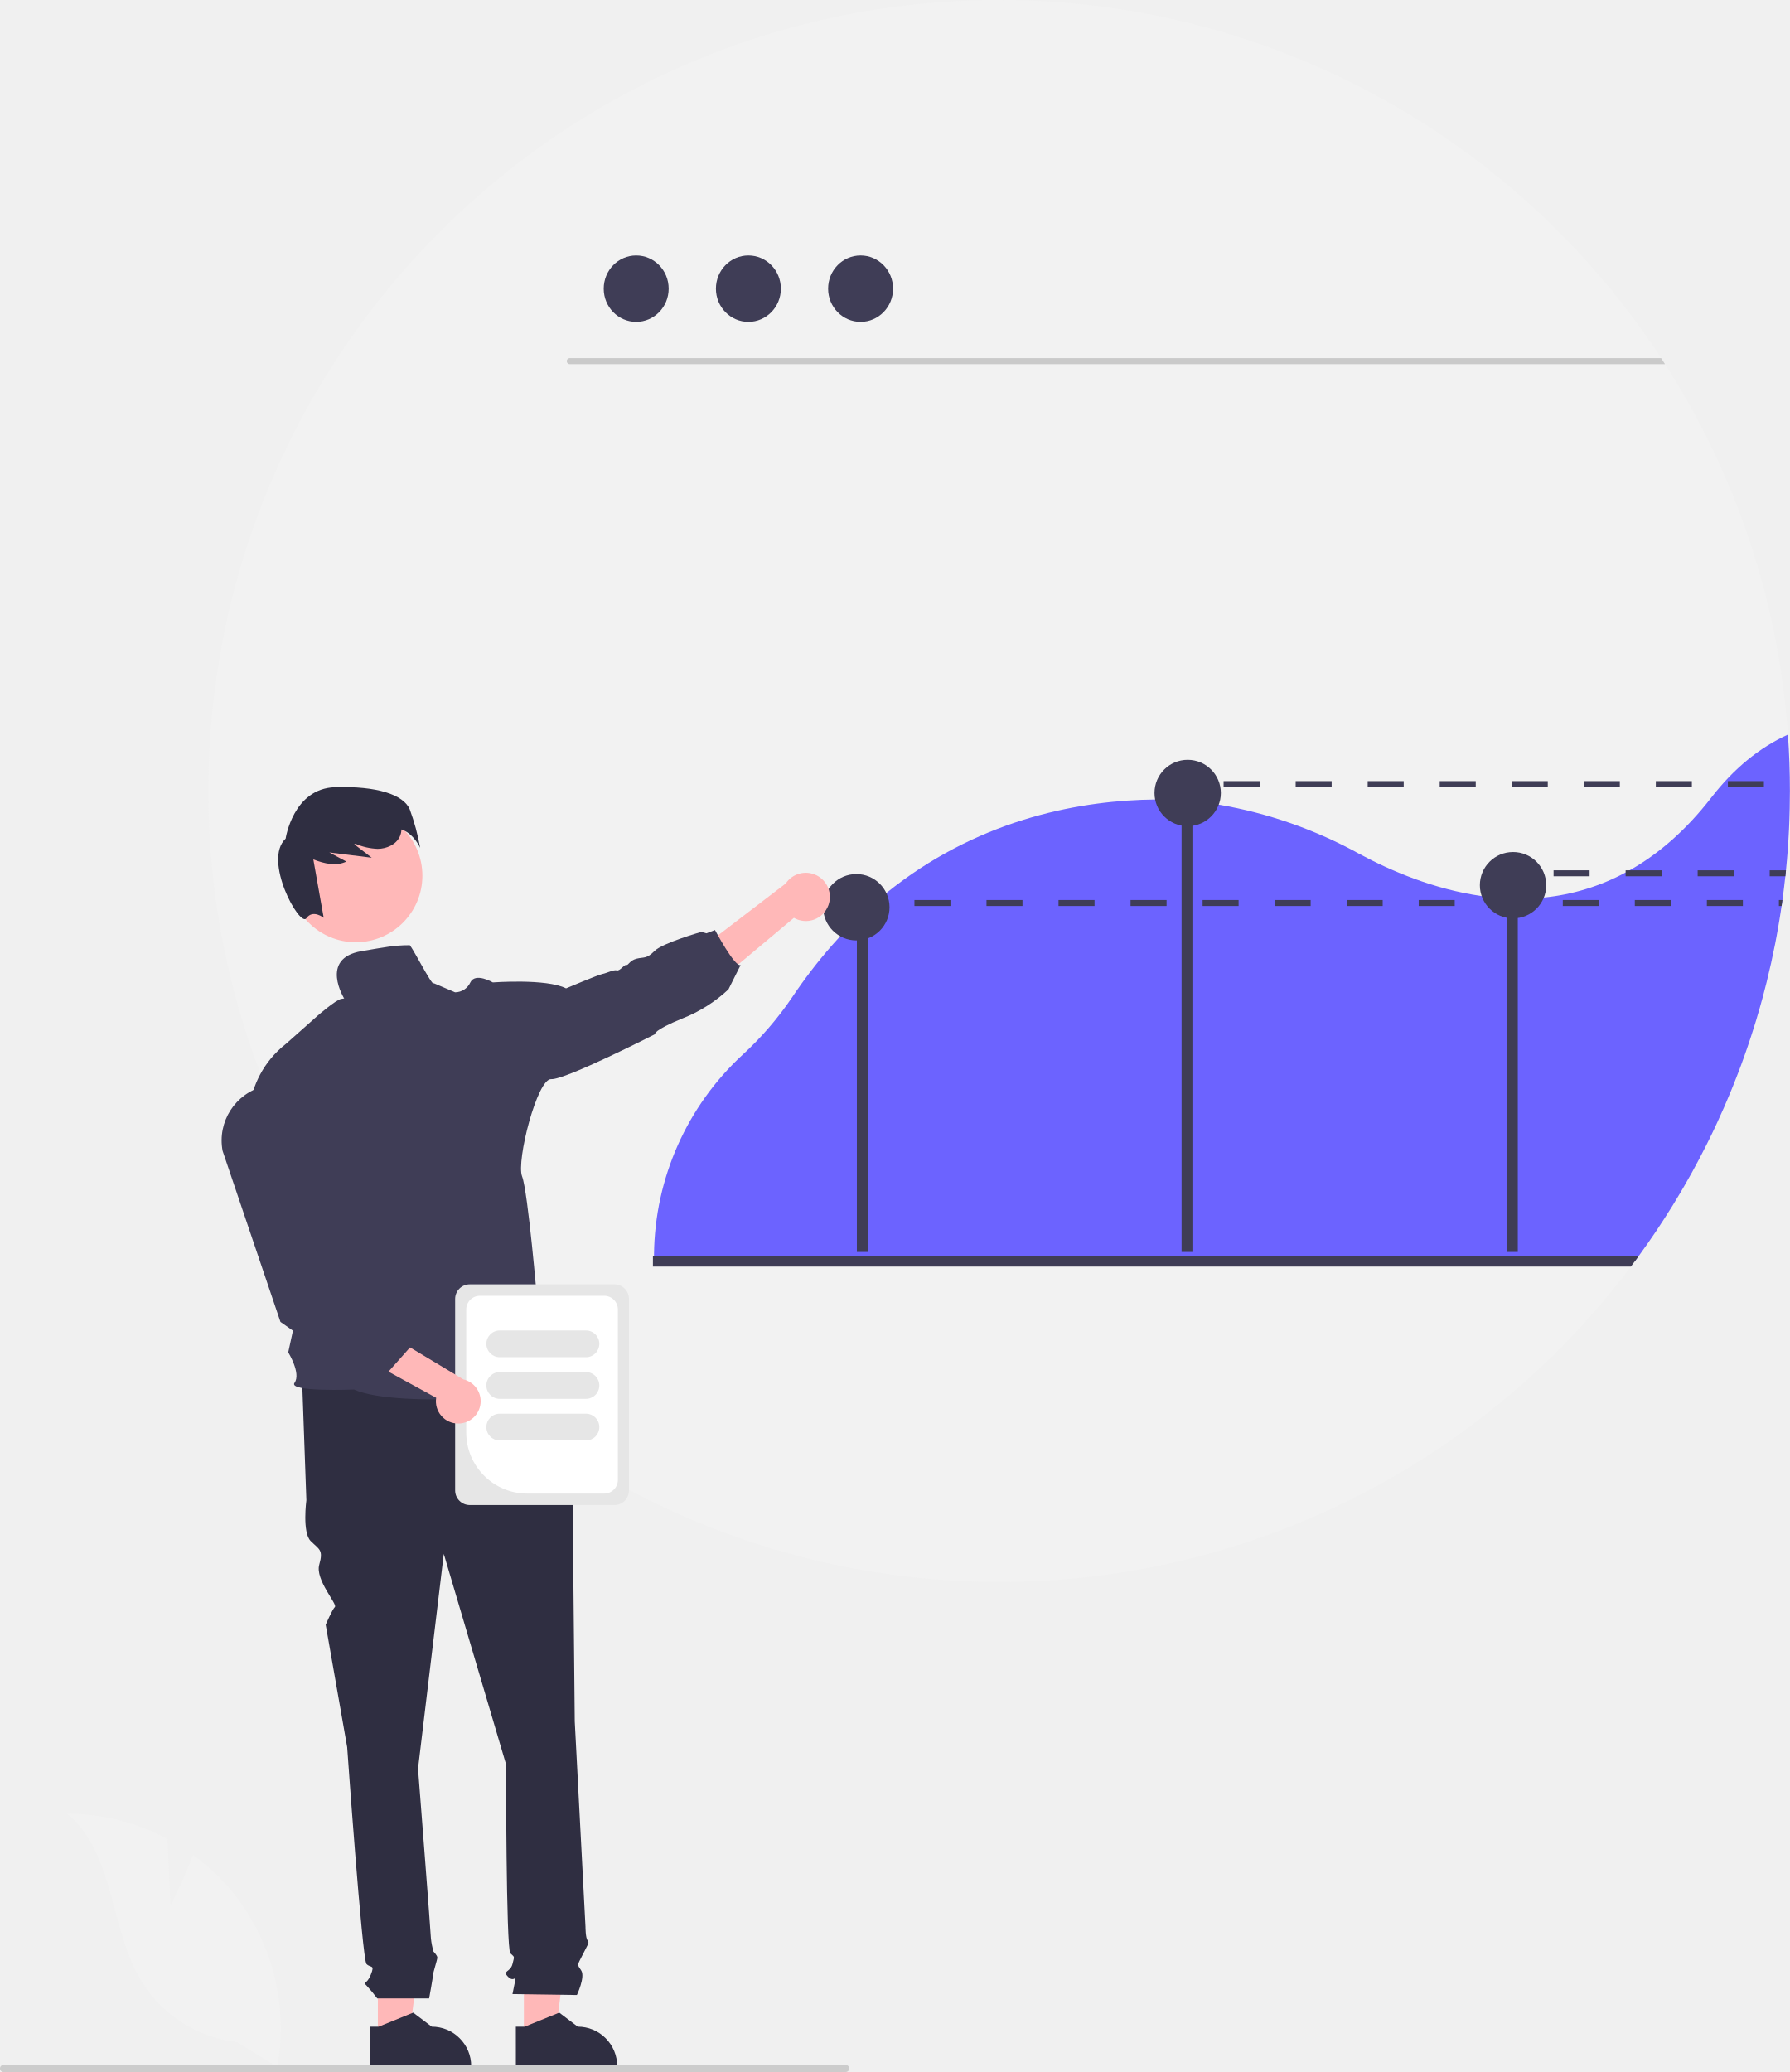
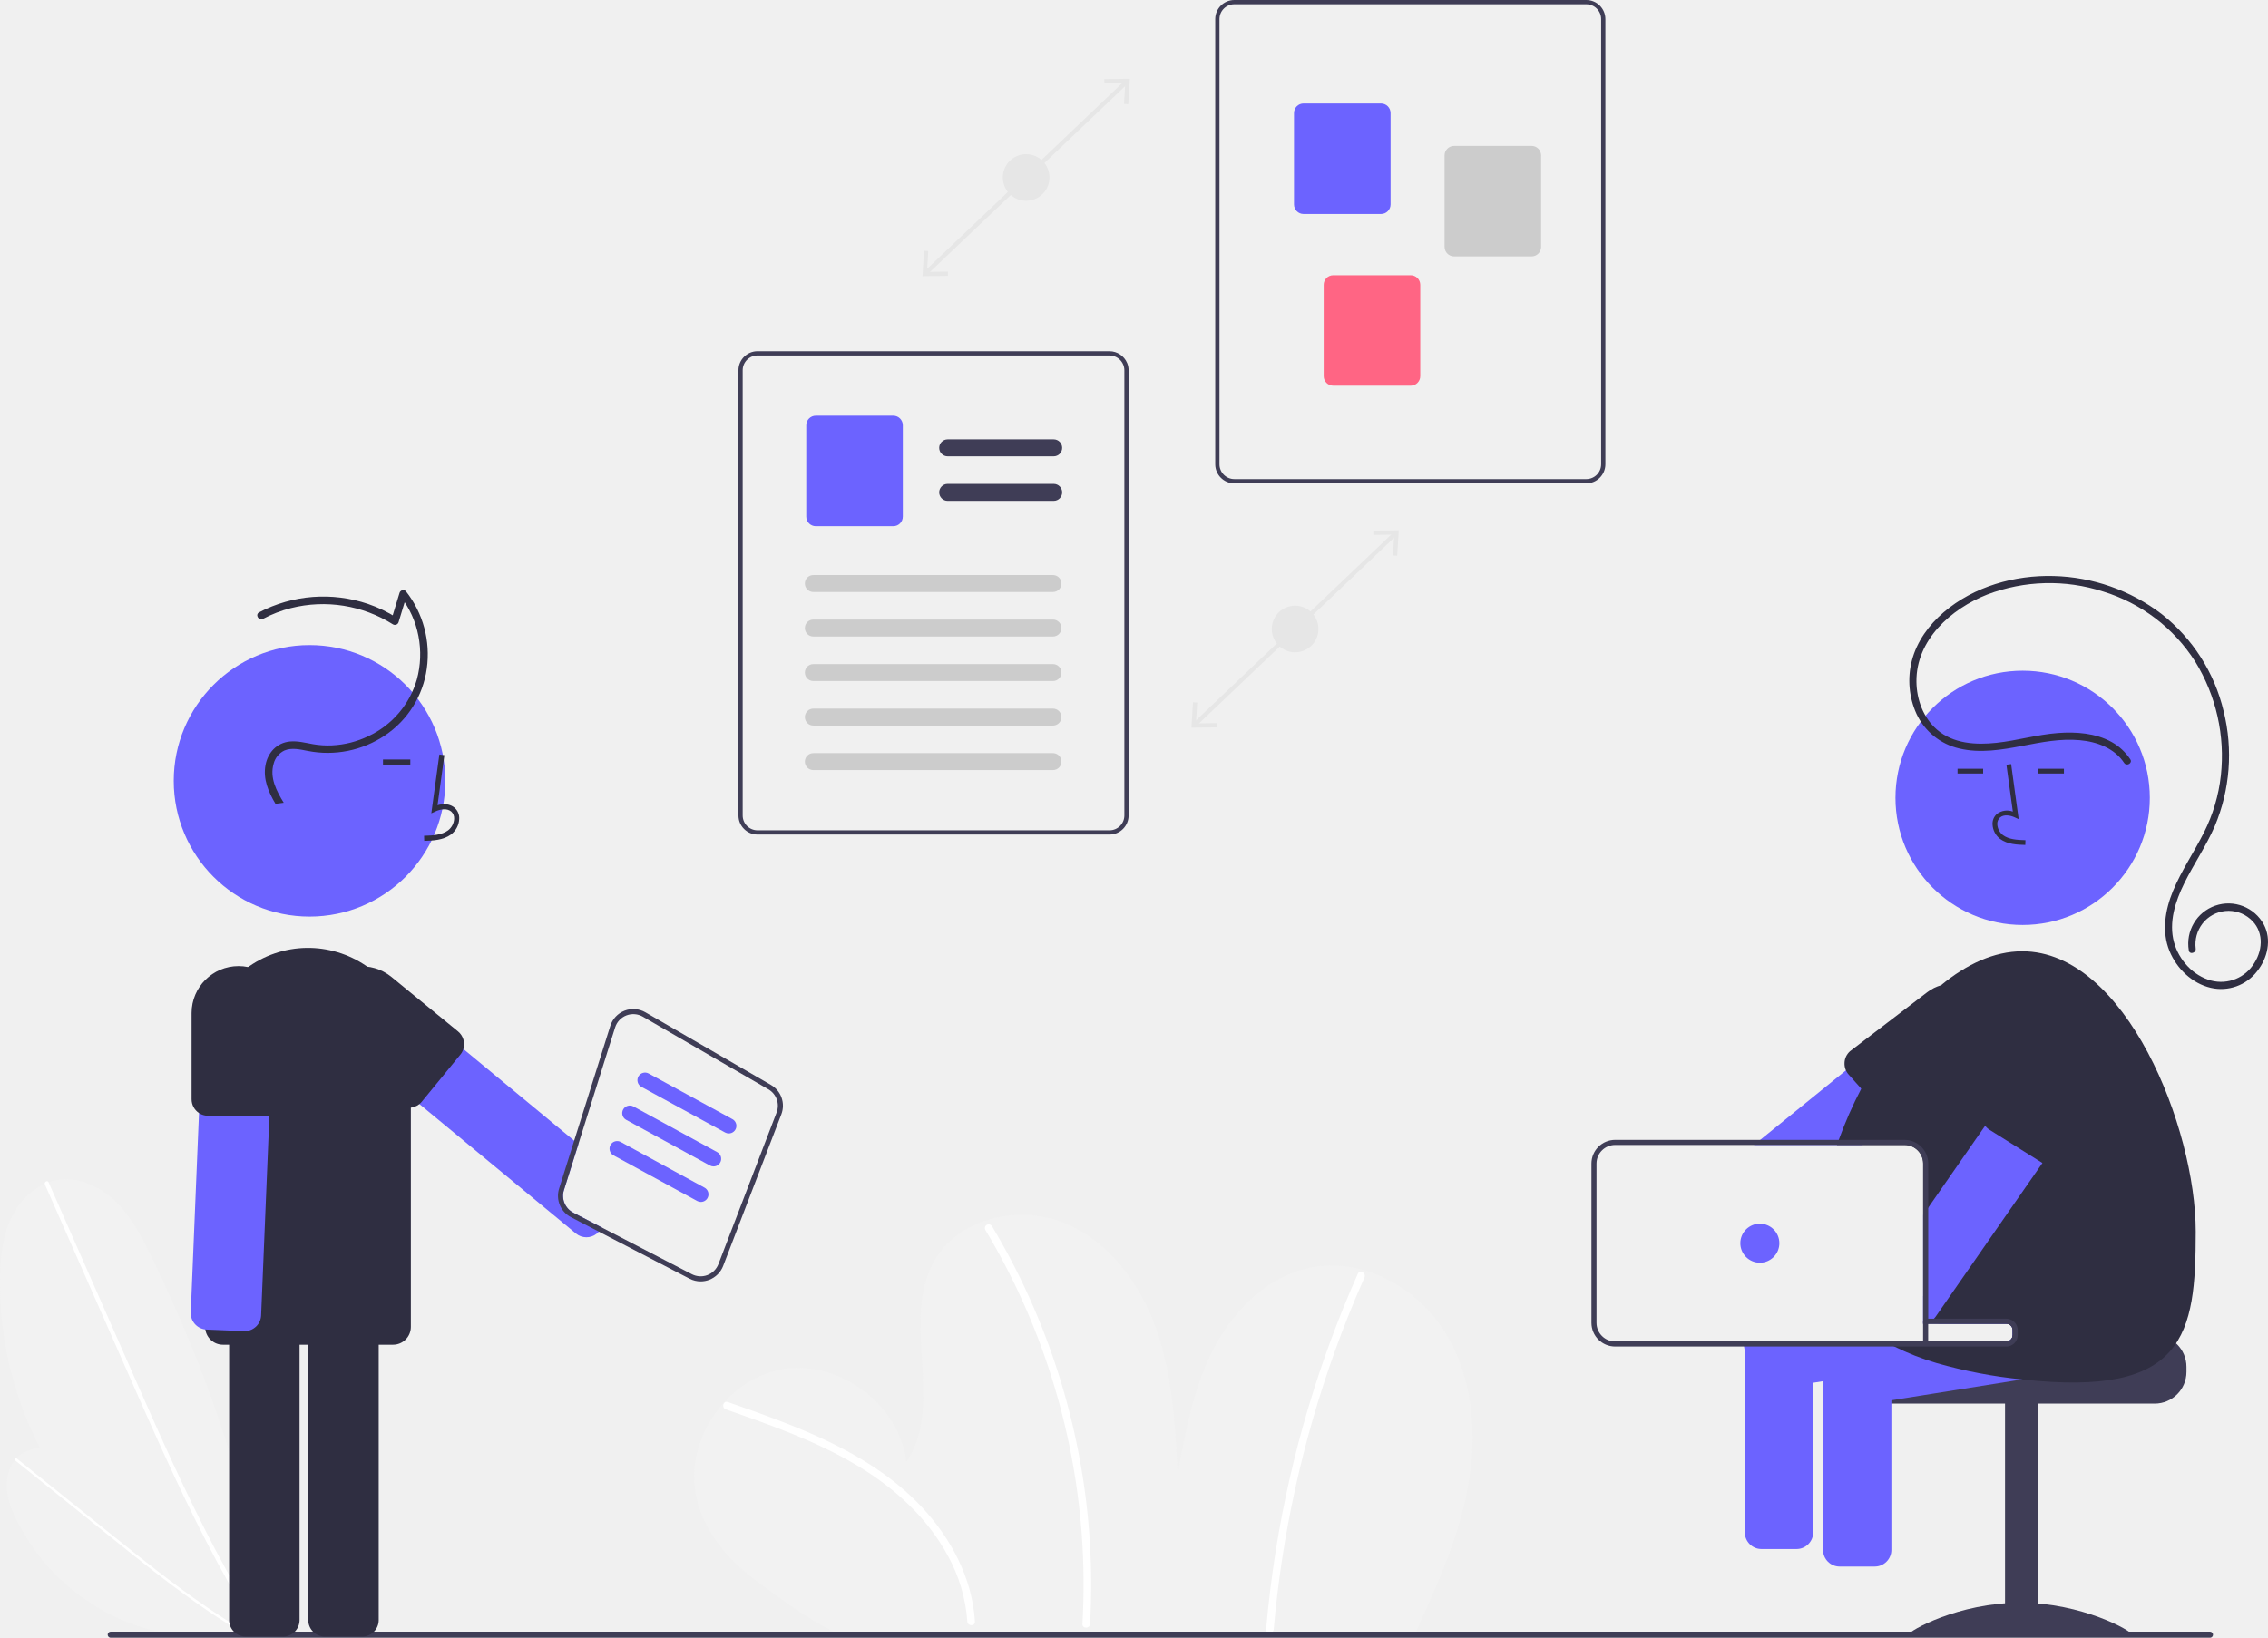
- <svg xmlns="http://www.w3.org/2000/svg" data-name="Layer 1" width="602.107" height="696.919" viewBox="0 0 602.107 696.919">
-   <path d="M901.053,367.541q0,2.97-.07,5.93c-.02,1.29-.06,2.58-.11,3.87-.01.37-.02.73-.04,1.1q-.045,1.065-.09,2.1-.33,6.915-1.02,13.73c-.02.22-.04.44-.06.65-.05.45-.09.9-.15,1.35-.14,1.35-.29,2.7-.46,4.03-.11.9-.22,1.79-.34,2.69-.06.43-.12.86-.17,1.28-.07.47-.13.93-.2,1.39-.03.2-.06.4-.09.61-.1.68-.2,1.37-.31,2.05-.13.89-.27,1.77-.42,2.66q-.21,1.32-.45,2.64c-.15.88-.31,1.76-.47,2.64-.16.89-.33,1.77-.5,2.65q-1.29,6.54-2.88,12.97-.63,2.505-1.29,5-1.095,4.05-2.31,8.06c-.23.74-.46,1.48-.69,2.21-.26.84-.53,1.68-.8,2.51-.27.84-.54,1.67-.82,2.5-.28.83-.56,1.66-.85,2.49-.28.82-.57,1.65-.87,2.47-.29.83-.59,1.65-.89,2.47-.31.82-.61,1.64-.92,2.45q-.93,2.46-1.91,4.87c-.32.81-.65,1.62-.99,2.42q-1.995,4.83-4.18,9.55c-.32.7-.64,1.4-.97,2.09-.22.46-.43.91-.65,1.37-.37.76-.73,1.51-1.1,2.26-.37.76-.75,1.53-1.14,2.3q-1.155,2.28-2.35,4.55c-.79,1.51-1.6,3.02-2.43,4.51s-1.67,2.98-2.52,4.45c-.43.74-.86,1.48-1.29,2.21q-2.595,4.395-5.36,8.69-2.745,4.275-5.67,8.45c-.97,1.39-1.96,2.78-2.96,4.15-.4.55-.8,1.09-1.2,1.63-.49.68-1,1.35-1.51,2.02a265.809,265.809,0,0,1-382.97,44.18q-4.38-3.66-8.6-7.5a267.376,267.376,0,0,1-46.71-55.98c-1.61-2.59-3.19-5.21-4.71-7.85a264.766,264.766,0,0,1-35.51-132.87c0-146.91,119.09-266,266-266a265.777,265.777,0,0,1,222.68,120.44c.44.67.88,1.35,1.32,2.03a264.422,264.422,0,0,1,41.33,124.62Q901.058,357.991,901.053,367.541Z" transform="translate(-298.9467 -101.5407)" fill="#f2f2f2" />
-   <path d="M859.053,224.011h-368.45a1.015,1.015,0,0,1,0-2.03h367.13C858.173,222.651,858.613,223.331,859.053,224.011Z" transform="translate(-298.9467 -101.5407)" fill="#cacaca" />
-   <ellipse cx="214.01" cy="97.09" rx="10.925" ry="11.169" fill="#3f3d56" />
-   <ellipse cx="251.753" cy="97.09" rx="10.925" ry="11.169" fill="#3f3d56" />
-   <ellipse cx="289.495" cy="97.09" rx="10.925" ry="11.169" fill="#3f3d56" />
-   <path d="M900.383,348.631c-9.61,4.37-18.22,11.43-25.74,21.14-8.69,11.23-18,19.14-27.51,24.5-.45.25-.89.49-1.34.73a73.528,73.528,0,0,1-27.51,8.43,83.499,83.499,0,0,1-8.76.42c-1.22-.01-2.44-.04-3.65-.1-2.87-.14-5.71-.42-8.5-.82-16.02-2.28-30.51-8.44-41.24-14.23a150.088,150.088,0,0,0-47.21-16.52q-4.44-.735-8.86-1.15c-1.22-.12-2.43-.21-3.64-.29q-4.455-.3-8.9-.28c-1.52.01-3.03.04-4.55.1-25.54,1-58.85,8.28-88.72,33.71-.4.34-.79.68-1.19,1.02-.37.32-.74.65-1.11.98a149.143,149.143,0,0,0-13.34,13.47,169.09,169.09,0,0,0-13.2,17.25,110.056,110.056,0,0,1-16.64,19.3,92.677,92.677,0,0,0-29.82,67.12v.5c-.01.54-.01,1.09-.01,1.63h330.13c.4-.54.8-1.08,1.19-1.63,1-1.37,1.99-2.76,2.96-4.15q2.925-4.17,5.67-8.45,2.775-4.29,5.36-8.69c.43-.73.86-1.47,1.29-2.21.85-1.47,1.69-2.96,2.52-4.45s1.64-3,2.43-4.51q1.2-2.265,2.35-4.55c.39-.77.77-1.54,1.14-2.3.37-.75.73-1.5,1.1-2.26.22-.46.43-.91.65-1.37.33-.69.65-1.39.97-2.09q2.19-4.725,4.18-9.55c.34-.8.67-1.61.99-2.42q.975-2.415,1.91-4.87c.31-.81.61-1.63.92-2.45.3-.82.6-1.64.89-2.47.3-.82.59-1.65.87-2.47.29-.83.57-1.66.85-2.49.28-.83.55-1.66.82-2.5.27-.83.54-1.67.8-2.51.23-.73.46-1.47.69-2.21q1.215-4.005,2.31-8.06.66-2.49,1.29-5,1.59-6.42,2.88-12.97c.17-.88.34-1.76.5-2.65.16-.88.32-1.76.47-2.64q.24-1.32.45-2.64c.15-.89.29-1.77.42-2.66.11-.68.21-1.37.31-2.05.03-.21.06-.41.09-.61.07-.47.13-.93.19-1.39.06-.43.12-.86.18-1.28.12-.9.23-1.79.34-2.69.17-1.33.32-2.68.46-4.03h.01c.04-.45.09-.9.14-1.35.02-.21.04-.43.06-.65q.69-6.81,1.02-13.73.045-1.035.09-2.1c.02-.37.03-.73.04-1.1.05-1.29.09-2.58.11-3.87q.075-2.955.07-5.93Q901.053,358.001,900.383,348.631Z" transform="translate(-298.9467 -101.5407)" fill="#6c63ff" />
-   <rect x="288.244" y="314.155" width="3.648" height="106.939" fill="#3f3d56" />
-   <rect x="397.473" y="264.211" width="3.648" height="156.883" fill="#3f3d56" />
-   <rect x="506.927" y="297.047" width="3.648" height="124.047" fill="#3f3d56" />
-   <circle cx="399.522" cy="266.726" r="11.161" fill="#3f3d56" />
-   <circle cx="508.976" cy="297.737" r="11.161" fill="#3f3d56" />
-   <circle cx="288.069" cy="305.155" r="11.161" fill="#3f3d56" />
-   <path d="M850.263,523.911c-.4.55-.8,1.09-1.2,1.63-.49.68-1,1.35-1.51,2.02h-328.97v-3.65Z" transform="translate(-298.9467 -101.5407)" fill="#3f3d56" />
-   <polygon points="127.115 685.125 137.686 685.125 142.715 644.349 127.113 644.35 127.115 685.125" fill="#ffb8b8" />
-   <path d="M453.563,787.101a13.14,13.14,0,0,0-4.3-2.89,13.412,13.412,0,0,0-5.08-1l-6.23-4.72-.33.13-11.28,4.59h-2.98v13.7h34.09v-.43A13.16,13.16,0,0,0,453.563,787.101Z" transform="translate(-298.9467 -101.5407)" fill="#2f2e41" />
-   <polygon points="176.228 685.125 186.799 685.125 191.828 644.349 176.226 644.35 176.228 685.125" fill="#ffb8b8" />
-   <path d="M502.683,787.101a13.077,13.077,0,0,0-4.31-2.89,13.336,13.336,0,0,0-5.08-1l-6.22-4.72-.34.14-11.28,4.58h-2.98l.01,13.7h34.08v-.43A13.192,13.192,0,0,0,502.683,787.101Z" transform="translate(-298.9467 -101.5407)" fill="#2f2e41" />
-   <path d="M483.625,563.522,400.566,565.689l1.444,40.446s-1.444,10.834,1.444,13.723,4.333,2.889,2.889,7.945,6.187,13.313,5.26,14.24-3.094,5.983-3.094,5.983l7.222,41.168s5.056,71.503,6.5,72.947,2.889,0,1.444,3.611-2.889,2.167-1.444,3.611a53.192,53.192,0,0,1,3.611,4.333h17.462s1.317-7.222,1.317-7.945,1.444-5.056,1.444-5.778-1.277-1.999-1.277-1.999a23.761,23.761,0,0,1-.89-4.501c0-1.444-4.333-57.058-4.333-57.058l8.667-72.225,20.945,70.78s0,62.113,1.444,63.558,1.444.722.722,3.611-3.611,2.167-1.444,4.333,2.889-1.444,2.167,2.167l-.722,3.611,21.667.31s2.889-6.088,1.444-8.255-1.358-1.575.404-5.121,2.485-4.268,1.762-4.99-.722-4.564-.722-4.564l-3.611-69.106s-.722-72.947-.722-75.114a7.204,7.204,0,0,1,.6-3.249v-2.941l-2.767-10.421Z" transform="translate(-298.9467 -101.5407)" fill="#2f2e41" />
-   <path d="M577.621,405.998a8.065,8.065,0,0,1-11.61,4.261l-36.054,30.205-1.959-14.764,35.264-26.995a8.109,8.109,0,0,1,14.359,7.293Z" transform="translate(-298.9467 -101.5407)" fill="#ffb8b8" />
-   <circle cx="119.696" cy="294.534" r="22.39" fill="#ffb8b8" />
-   <path d="M436.794,373.792c-2.084-4.968-11.017-7.918-25.153-7.474s-16.611,17.301-16.611,17.301c-7.786,7.257,4.784,29.914,6.965,26.79,2.181-3.124,5.842-.171,5.842-.171l-3.489-19.627c3.685,1.418,7.648,2.369,11.114.718l-5.743-3.071,14.278,1.777-5.888-4.53c.143-.047.285-.096.428-.144a20.924,20.924,0,0,0,7.46,1.694c3.002-.022,6.192-1.429,7.45-4.155a6.139,6.139,0,0,0,.533-2.376c4.139,1.344,6.313,6.193,6.313,6.193A76.403,76.403,0,0,0,436.794,373.792Z" transform="translate(-298.9467 -101.5407)" fill="#2f2e41" />
-   <path d="M436.565,419.465c-5,0-8.22.69-16,2-14.36,2.42-5.76,16.065-5.76,16.065s.65-.33-1.11,0-7.76,5.52-7.76,5.52l-10.73,9.53c-16.17,12.69-12.55,32.49-12.55,32.49l23.58,23.73-10.33,47.61s4.39,7.07,2.12,10.24,20,2.26,20,2.26c15.37,6.85,69.52,1.06,69.52,1.06-.75-1.96-8-17.15-8-17.15,3.15-5.44.15-13.3.15-13.3s-3.13-37.18-5.13-42.32,5.12-32.99,9.8-32.69,34.91-15.12,34.91-15.12-.76-1.21,9.22-5.29a48.911,48.911,0,0,0,15.49-9.77l4.1-8.19c-1.97.76-8.62-11.78-8.62-11.78l-2.9,1.105-1.68-.485s-13.11,3.73-15.79,6.45-3.58,1.96-6,2.57-2.72,2.31-3.48,2.12-2.11,2.11-3.17,1.81-3.33.91-4.84,1.21-12.24,4.84-12.24,4.84c-6.64-3.36-24.64-2-24.64-2s-5.89-3.47-7.56,0a5.69,5.69,0,0,1-5.13,3.33l-7.18-3.07C444.438,433.763,436.606,417.887,436.565,419.465Z" transform="translate(-298.9467 -101.5407)" fill="#3f3d56" />
-   <path d="M356.278,742.531l-.998-22.434a72.455,72.455,0,0,0-33.796-8.555c16.231,13.27,14.203,38.851,25.208,56.697a43.582,43.582,0,0,0,31.959,20.14l13.583,8.316A73.03,73.03,0,0,0,376.842,737.516a70.543,70.543,0,0,0-12.964-12.046C360.624,734.048,356.278,742.531,356.278,742.531Z" transform="translate(-298.9467 -101.5407)" fill="#f2f2f2" />
-   <path d="M298.947,797.269a1.186,1.186,0,0,0,1.19,1.19h283.29a1.19,1.19,0,1,0,0-2.38h-283.29A1.187,1.187,0,0,0,298.947,797.269Z" transform="translate(-298.9467 -101.5407)" fill="#ccc" />
-   <rect x="289.494" y="302.729" width="6" height="2" fill="#3f3d56" />
-   <path d="M606.553,404.271v2h12.12v-2Zm24.24,0v2h12.11v-2Zm24.23,0v2h12.12v-2Zm24.23,0v2h12.12v-2Zm24.24,0v2h12.11v-2Zm24.23,0v2h12.12v-2Zm24.23,0v2h12.12v-2Zm24.24,0v2h12.11v-2Zm24.23,0v2h12.12v-2Zm24.23,0v2h12.12v-2Zm24.23,0v2h12.12v-2Zm24.24,0v2h12.11v-2Zm24.23,0v2h.9c.03-.21.06-.41.09-.61.07-.46.13-.92.2-1.39Z" transform="translate(-298.9467 -101.5407)" fill="#3f3d56" />
-   <rect x="393.494" y="262.729" width="6" height="2" fill="#3f3d56" />
-   <path d="M710.553,364.271v2h12.12v-2Zm24.24,0v2h12.11v-2Zm24.23,0v2h12.12v-2Zm24.23,0v2h12.12v-2Zm24.24,0v2h12.11v-2Zm24.23,0v2h12.12v-2Zm24.23,0v2h12.12v-2Zm24.24,0v2h12.11v-2Z" transform="translate(-298.9467 -101.5407)" fill="#3f3d56" />
-   <rect x="504.494" y="292.729" width="6" height="2" fill="#3f3d56" />
-   <path d="M821.553,394.271v2h12.12v-2Zm24.24,0v2h12.11v-2Zm24.23,0v2h12.12v-2Zm24.23,0v2h5.27c.04-.45.09-.9.14-1.35.02-.21.04-.43.06-.65Z" transform="translate(-298.9467 -101.5407)" fill="#3f3d56" />
-   <path d="M452.053,602.85V538.44a4.923,4.923,0,0,1,4.917-4.917h48.643a4.923,4.923,0,0,1,4.917,4.917v64.409a4.923,4.923,0,0,1-4.917,4.917H456.97A4.923,4.923,0,0,1,452.053,602.85Z" transform="translate(-298.9467 -101.5407)" fill="#e6e6e6" />
-   <path d="M455.785,583.395V541.987a4.61,4.61,0,0,1,4.605-4.605h41.805a4.61,4.61,0,0,1,4.605,4.605v57.316a4.61,4.61,0,0,1-4.605,4.605H476.297A20.536,20.536,0,0,1,455.785,583.395Z" transform="translate(-298.9467 -101.5407)" fill="#fff" />
-   <path d="M462.553,553.541a4.505,4.505,0,0,1,4.5-4.5h29a4.5,4.5,0,1,1,0,9h-29A4.505,4.505,0,0,1,462.553,553.541Z" transform="translate(-298.9467 -101.5407)" fill="#e6e6e6" />
-   <path d="M462.553,567.541a4.505,4.505,0,0,1,4.5-4.5h29a4.5,4.5,0,1,1,0,9h-29A4.505,4.505,0,0,1,462.553,567.541Z" transform="translate(-298.9467 -101.5407)" fill="#e6e6e6" />
-   <path d="M462.553,581.541a4.505,4.505,0,0,1,4.5-4.5h29a4.5,4.5,0,1,1,0,9h-29A4.505,4.505,0,0,1,462.553,581.541Z" transform="translate(-298.9467 -101.5407)" fill="#e6e6e6" />
-   <path d="M453.202,580.349a7.483,7.483,0,0,1-7.528-8.659l-41.53-22.739,12.155-6.574,38.486,23.114a7.524,7.524,0,0,1-1.582,14.858Z" transform="translate(-298.9467 -101.5407)" fill="#ffb8b8" />
-   <path d="M429.053,563.541l-14.727-2.616-5.273-4.384-3.546-1.806-12.223-8.579-.036-.108-19.421-57.41a18.804,18.804,0,0,1,13.915-21.737h0a18.784,18.784,0,0,1,23.168,15.86l6.25,49.203,10.361,10.7,4.533.878,1.043,4.881,3.957,6.119Z" transform="translate(-298.9467 -101.5407)" fill="#3f3d56" />
+ <svg xmlns="http://www.w3.org/2000/svg" data-name="Layer 1" width="893.867" height="645.616" viewBox="0 0 893.867 645.616">
+   <path d="M710.155,772.465c8.799-19.006,17.592-38.294,21.411-58.887s2.216-42.943-8.721-60.804-32.473-29.974-53.024-25.936c-16.879,3.316-30.433,16.611-38.369,31.873s-11.12,32.476-14.207,49.399c-.997-19.226-2.054-38.761-8.44-56.922s-18.962-35.086-36.886-42.114-41.239-1.501-50.685,15.273c-13.308,23.633,4.338,56.782-10.965,79.175-2.625-22.462-26.114-40.208-48.439-36.596s-39.019,27.861-34.426,50.004c2.733,13.176,11.723,24.383,22.47,32.48s23.248,17.481,35.614,22.788Z" transform="translate(-153.0666 -127.1921)" fill="#f2f2f2" />
+   <path d="M439.126,682.795c17.733,6.198,35.63,12.467,51.819,22.158,14.51,8.685,27.43,20.379,35.59,35.354a62.871,62.871,0,0,1,7.777,26.122c.118,1.918,3.119,1.931,3,0-1.049-17.079-9.372-32.708-20.897-45.068-12.636-13.552-29.011-22.808-45.917-29.989-10.024-4.258-20.297-7.877-30.574-11.469-1.826-.638-2.611,2.259-.798,2.893Z" transform="translate(-153.0666 -127.1921)" fill="#fff" />
+   <path d="M541.412,612.051a270.255,270.255,0,0,1,25.994,57.706,273.524,273.524,0,0,1,11.99,62.141,270.113,270.113,0,0,1,.286,35.505c-.111,1.929,2.889,1.922,3,0a273.671,273.671,0,0,0-3.846-63.747,276.936,276.936,0,0,0-18.413-61.145,270.011,270.011,0,0,0-16.42-31.974,1.501,1.501,0,0,0-2.59,1.514Z" transform="translate(-153.0666 -127.1921)" fill="#fff" />
+   <path d="M688.244,629.284a437.368,437.368,0,0,0-32.262,108.527q-2.53,15.767-3.917,31.688c-.168,1.923,2.833,1.912,3,0a435.796,435.796,0,0,1,24.009-109.369q5.341-14.875,11.76-29.332c.777-1.749-1.808-3.277-2.59-1.514Z" transform="translate(-153.0666 -127.1921)" fill="#fff" />
+   <path d="M259.136,770.221A141.781,141.781,0,0,1,153.083,630.827c.122-7.912.954-15.99,4.28-23.17s9.504-13.39,17.232-15.091c8.434-1.857,17.333,1.939,23.619,7.861s10.406,13.736,14.198,21.495c22.838,46.734,40.189,96.88,46.686,148.488Z" transform="translate(-153.0666 -127.1921)" fill="#f2f2f2" />
+   <path d="M170.768,594.124l16.006,36.367,16.006,36.367c5.069,11.518,10.129,23.04,15.368,34.482,5.194,11.341,10.565,22.603,16.295,33.684,5.722,11.065,11.804,21.949,18.405,32.515q1.233,1.974,2.49,3.932c.58.904,2.03.065,1.446-.845-6.728-10.488-12.927-21.305-18.742-32.324-5.821-11.03-11.261-22.257-16.5-33.574-5.267-11.377-10.332-22.847-15.383-34.321q-7.975-18.117-15.948-36.235l-16.006-36.367-1.992-4.526c-.433-.984-1.876-.133-1.446.845Z" transform="translate(-153.0666 -127.1921)" fill="#fff" />
+   <path d="M252.459,770.473a82.967,82.967,0,0,1-92.692-43.741c-2.073-4.141-3.822-8.559-4.033-13.185s1.319-9.518,4.872-12.487c3.877-3.241,9.523-3.673,14.385-2.295s9.111,4.322,13.174,7.327c24.473,18.098,47.02,39.449,64.325,64.489Z" transform="translate(-153.0666 -127.1921)" fill="#f2f2f2" />
+   <path d="M159.041,702.903l18.128,14.56,18.128,14.56c5.741,4.611,11.479,9.228,17.288,13.753,5.758,4.486,11.587,8.883,17.554,13.089,5.958,4.2,12.054,8.209,18.333,11.913q1.173.692,2.354,1.369c.545.313,1.072-.514.523-.829-6.324-3.629-12.463-7.572-18.457-11.722-6-4.155-11.855-8.516-17.63-12.977-5.806-4.485-11.532-9.072-17.252-13.666q-9.032-7.253-18.062-14.507L161.819,703.886l-2.256-1.812c-.491-.394-1.01.438-.523.829Z" transform="translate(-153.0666 -127.1921)" fill="#fff" />
+   <path d="M1024.033,772.808h-827.294a1.191,1.191,0,1,1,0-2.381h827.294a1.191,1.191,0,1,1,0,2.381Z" transform="translate(-153.0666 -127.1921)" fill="#3f3d56" />
+   <path d="M1002.3,653.515H946.29a2.501,2.501,0,0,1-2.5,2.5h-54.98a12.86,12.86,0,0,0-2.11,2,12.41,12.41,0,0,0-2.9,8v2a12.505,12.505,0,0,0,12.5,12.5h106a12.511,12.511,0,0,0,12.5-12.5v-2A12.517,12.517,0,0,0,1002.3,653.515Z" transform="translate(-153.0666 -127.1921)" fill="#3f3d56" />
+   <rect x="790.228" y="552.827" width="13" height="92" fill="#3f3d56" />
+   <path d="M993.295,771.562c0,1.405-19.699.543-44,.543s-44,.861-44-.543,19.699-12.543,44-12.543S993.295,770.158,993.295,771.562Z" transform="translate(-153.0666 -127.1921)" fill="#3f3d56" />
+   <path d="M999.85,656.395l-2.18-13.64a6.574,6.574,0,0,0-7.52-5.45l-22.49,3.59-38.52,6.15-12.53,2H943.79a2.501,2.501,0,0,1,2.5,2.5v1.97a2.501,2.501,0,0,1-2.5,2.5H874.62a6.332,6.332,0,0,0-2.43,2,6.487,6.487,0,0,0-1.24,4.96l.62,3.88.75,4.71.81,5.06a6.561,6.561,0,0,0,7.5,5.44l17.87-2.85,51.54-8.23,44.36-7.08A6.587,6.587,0,0,0,999.85,656.395Z" transform="translate(-153.0666 -127.1921)" fill="#6c63ff" />
+   <path d="M897.13,658.015a6.356,6.356,0,0,0-2.53-2H875.48a6.321,6.321,0,0,0-2.54,2,6.465,6.465,0,0,0-1.37,3.99v76.21a6.56,6.56,0,0,0,6.55,6.55H891.95a6.559,6.559,0,0,0,6.55-6.55v-76.21A6.484,6.484,0,0,0,897.13,658.015Z" transform="translate(-153.0666 -127.1921)" fill="#6c63ff" />
+   <path d="M938.75,528.215l-.13-.17-8.58-10.57a6.315,6.315,0,0,0-1.63-1.43,4.813,4.813,0,0,0-1.06-.54,6.3,6.3,0,0,0-1.71-.42,6.648,6.648,0,0,0-1.18-.02.032.032,0,0,0-.02.01,6.485,6.485,0,0,0-3.62,1.44l-17.61,14.28-22.63,18.36-33.77,27.4-2.46,2h42.73l2.47-2,8.17-6.63.58-.46,39.46-32.01.03-.02a6.457,6.457,0,0,0,1.87-2.45,6.599,6.599,0,0,0,.52-1.97A6.501,6.501,0,0,0,938.75,528.215Z" transform="translate(-153.0666 -127.1921)" fill="#6c63ff" />
+   <path d="M938.62,528.045a16.303,16.303,0,0,0-3.56-7.3,16.118,16.118,0,0,0-6.65-4.7c-.4-.15-.79-.29-1.19-.4a17.148,17.148,0,0,0-2.76-.58.032.032,0,0,0-.02.01,16.314,16.314,0,0,0-11.8,3.26l-30.46,23.28a6.462,6.462,0,0,0-2.15,4.57,6.633,6.633,0,0,0,.55,2.97c.1.21.21.42.33.62a5.756,5.756,0,0,0,.84,1.12l4.88,5.48,11.35,12.73.32.36.73.83a6.549,6.549,0,0,0,9.27.41l26.27-28.22a16.214,16.214,0,0,0,3.19-5.03A16.466,16.466,0,0,0,938.62,528.045Z" transform="translate(-153.0666 -127.1921)" fill="#2f2e41" />
+   <circle cx="797.167" cy="314.521" r="50.122" fill="#6c63ff" />
+   <path d="M969.03,649.495l-1.37-8.6-.81-5.05a6.563,6.563,0,0,0-7.51-5.44l-36.43,5.81-9.88,1.58-2,.32v10.93H943.79a2.501,2.501,0,0,1,2.5,2.5v1.97a2.501,2.501,0,0,1-2.5,2.5H840.12c0,.02.01.04.01.06l.62,3.88,1.56,9.76a6.561,6.561,0,0,0,7.5,5.44l17.87-2.85,3.89-.62.75-.12,26.18-4.18,17.81-2.85,28.26-4.51.42-.07,18.59-2.96A6.568,6.568,0,0,0,969.03,649.495Z" transform="translate(-153.0666 -127.1921)" fill="#6c63ff" />
+   <path d="M1018.45,612.715c0,40.86-4.15,65.3-68.15,58.3-.09-.01-.17-.02-.26-.03a190.03,190.03,0,0,1-33.73-6.45,100.174,100.174,0,0,1-16.64-6.52c-1.26-.64-2.47-1.31-3.66-2H943.79a2.501,2.501,0,0,0,2.5-2.5v-1.97a2.501,2.501,0,0,0-2.5-2.5H911.03v-63.16a7.341,7.341,0,0,0-7.33-7.33H877.05c.23-.66.46-1.33.71-2a163.829,163.829,0,0,1,8.87-20.18,153.933,153.933,0,0,1,16.58-25.58,106.531,106.531,0,0,1,14.84-15.19c10.03-8.28,20.95-13.4,32.03-13.4C990.94,502.205,1018.45,571.855,1018.45,612.715Z" transform="translate(-153.0666 -127.1921)" fill="#2f2e41" />
+   <path d="M951.287,460.289l.052-1.873c-3.485-.097-6.557-.316-8.865-2.002a5.758,5.758,0,0,1-2.23-4.241,3.291,3.291,0,0,1,1.08-2.711c1.532-1.294,3.998-.875,5.795-.051l1.55.711-2.972-21.718-1.856.254,2.528,18.474a6.612,6.612,0,0,0-6.254.9,5.124,5.124,0,0,0-1.742,4.207,7.616,7.616,0,0,0,2.997,5.688C944.335,460.095,948.189,460.203,951.287,460.289Z" transform="translate(-153.0666 -127.1921)" fill="#2f2e41" />
+   <rect x="771.509" y="303.059" width="10.088" height="1.873" fill="#2f2e41" />
+   <rect x="803.351" y="303.059" width="10.088" height="1.873" fill="#2f2e41" />
+   <path d="M990.235,427.941c-3.898-5.868-10.757-8.355-17.521-8.96-7.613-.681-14.969.787-22.402,2.213-8.18,1.57-16.838,3.038-25.081,1.054a24.725,24.725,0,0,1-16.807-13.578,31.627,31.627,0,0,1-1.841-21.089c1.932-7.479,6.726-14.06,12.538-19.031,11.863-10.145,27.916-14.705,43.356-14.275a73.301,73.301,0,0,1,42.494,14.942,69.019,69.019,0,0,1,24.485,38.371,71.952,71.952,0,0,1-3.484,45.257c-3.379,7.838-8.265,14.904-12.036,22.545-3.511,7.114-6.215,15.385-4.03,23.32,1.917,6.963,7.544,13.149,14.609,15.039a15.342,15.342,0,0,0,17.06-6.965c3.532-5.569,3.616-12.863-1.686-17.36a13.016,13.016,0,0,0-18.777,1.874,13.398,13.398,0,0,0-2.68,9.823c.261,1.769-2.446,2.532-2.709.747a15.849,15.849,0,0,1,29.55-10.234c3.198,6.012,1.472,13.264-2.587,18.404a17.938,17.938,0,0,1-18.289,6.577c-7.389-1.706-13.434-7.579-16.276-14.481-3.165-7.683-1.715-16.257,1.37-23.712,3.335-8.059,8.287-15.287,12.203-23.053a65.656,65.656,0,0,0,6.662-22.432,70.98,70.98,0,0,0-10.123-44.96,65.97,65.97,0,0,0-36.336-27.615,68.944,68.944,0,0,0-45.621,1.206c-14.276,5.625-28.061,17.883-27.896,34.347.071,7.033,2.681,14.205,8.068,18.896,6.438,5.606,15.402,6.085,23.494,5.21,8.144-.88,16.053-3.259,24.232-3.866,7.114-.528,14.789.021,21.142,3.555a21.138,21.138,0,0,1,7.343,6.812c1.003,1.51-1.429,2.919-2.426,1.418Z" transform="translate(-153.0666 -127.1921)" fill="#2f2e41" />
+   <path d="M980.03,542.545l-3.97-2.76-7.39-5.13a6.564,6.564,0,0,0-9.12,1.65l-24.09,34.67-22.43,32.28-2,2.88v42.91H911.21a6.531,6.531,0,0,0,4.09-2,5.831,5.831,0,0,0,.63-.77l6.98-10.06,17.25-24.83,17.88-25.72,1.7-2.45,21.92-31.55a5.682,5.682,0,0,0,.33-.52,5.269,5.269,0,0,0,.27-.53A6.55,6.55,0,0,0,980.03,542.545Z" transform="translate(-153.0666 -127.1921)" fill="#6c63ff" />
+   <path d="M980.1,528.825a16.088,16.088,0,0,0-2.22-1.22,16.359,16.359,0,0,0-19.98,5.16l-22.76,30.86a6.525,6.525,0,0,0,2.18,9.04l20.72,13,.26.16,1.04.65a6.573,6.573,0,0,0,9.01-2.2l16.07-31.9.27-.53.01-.01.99-1.99A16.363,16.363,0,0,0,980.1,528.825Z" transform="translate(-153.0666 -127.1921)" fill="#2f2e41" />
+   <path d="M840.75,656.015v75.29a6.559,6.559,0,0,0,6.55,6.55h13.83a6.56,6.56,0,0,0,6.55-6.55v-75.29Z" transform="translate(-153.0666 -127.1921)" fill="#6c63ff" />
+   <path d="M943.79,647.045H913.03v-61.16a9.34,9.34,0,0,0-9.33-9.33H789.63a9.342,9.342,0,0,0-9.34,9.33v62.8a9.342,9.342,0,0,0,9.34,9.33H943.79c.16,0,.31-.01.46-.02.14-.01.28-.04.42-.06a4.516,4.516,0,0,0,3.62-4.42v-1.97A4.5,4.5,0,0,0,943.79,647.045Zm0,8.97H789.63a7.343,7.343,0,0,1-7.34-7.33v-62.8a7.343,7.343,0,0,1,7.34-7.33H903.7a7.341,7.341,0,0,1,7.33,7.33v63.16H943.79a2.501,2.501,0,0,1,2.5,2.5v1.97A2.501,2.501,0,0,1,943.79,656.015Z" transform="translate(-153.0666 -127.1921)" fill="#3f3d56" />
+   <circle cx="693.595" cy="490.094" r="7.69" fill="#6c63ff" />
+   <circle cx="121.996" cy="307.821" r="53.519" fill="#6c63ff" />
+   <path d="M264.63,636.345H249.87a6.506,6.506,0,0,0-6.5,6.5v123.01a6.506,6.506,0,0,0,6.5,6.5h14.76a6.506,6.506,0,0,0,6.5-6.5v-123.01A6.506,6.506,0,0,0,264.63,636.345Z" transform="translate(-153.0666 -127.1921)" fill="#2f2e41" />
+   <path d="M295.82,636.345H281.06a6.506,6.506,0,0,0-6.5,6.5v123.01a6.506,6.506,0,0,0,6.5,6.5h14.76a6.5,6.5,0,0,0,6.5-6.5v-123.01A6.5,6.5,0,0,0,295.82,636.345Z" transform="translate(-153.0666 -127.1921)" fill="#2f2e41" />
+   <path d="M306.51,516.595a40.533,40.533,0,0,0-72.59,24.77v108.94a5.36,5.36,0,0,0,.08.99,6.996,6.996,0,0,0,6.92,6.01h67.07a7.014,7.014,0,0,0,7-7v-108.94A40.251,40.251,0,0,0,306.51,516.595Z" transform="translate(-153.0666 -127.1921)" fill="#2f2e41" />
+   <path d="M320.258,458.671l-.056-2c3.721-.104,7.001-.337,9.466-2.138a6.148,6.148,0,0,0,2.381-4.528,3.514,3.514,0,0,0-1.153-2.895c-1.636-1.382-4.269-.935-6.188-.055l-1.655.759,3.173-23.19,1.981.271-2.699,19.727c2.607-.767,5.023-.437,6.678.961a5.471,5.471,0,0,1,1.86,4.492,8.133,8.133,0,0,1-3.2,6.073C327.681,458.463,323.565,458.579,320.258,458.671Z" transform="translate(-153.0666 -127.1921)" fill="#2f2e41" />
+   <rect x="150.942" y="299.405" width="10.771" height="2" fill="#2f2e41" />
+   <path d="M259.37,518.135a6.451,6.451,0,0,0-4.52-2.09l-11.63-.48-3.11-.13a6.51,6.51,0,0,0-6.77,6.22l-1.84,44.32-3.25,78.59a6.511,6.511,0,0,0,5.75,6.73c.16.02.31.03.47.04l8.9.37,5.85.24a6.469,6.469,0,0,0,1.4-.09,6.535,6.535,0,0,0,3.27-1.62,6.45,6.45,0,0,0,2.09-4.52l.39-9.37,2.87-69.31,1.84-44.23A6.498,6.498,0,0,0,259.37,518.135Z" transform="translate(-153.0666 -127.1921)" fill="#6c63ff" />
+   <path d="M250.85,508.435a18.089,18.089,0,0,0-3.78-.39,18.522,18.522,0,0,0-18.5,18.5v34a6.528,6.528,0,0,0,2.93,5.43,6.406,6.406,0,0,0,2.42.96,6.229,6.229,0,0,0,1.15.11h24a.92.92,0,0,0,.17-.01,6.496,6.496,0,0,0,6.33-6.49v-34A18.529,18.529,0,0,0,250.85,508.435Z" transform="translate(-153.0666 -127.1921)" fill="#2f2e41" />
+   <path d="M379.03,605.265a7.484,7.484,0,0,1-3.7-8.91l5.69-18.11-1.66-1.38-43.67-36.13-29.18-24.14-3.55-2.94a6.499,6.499,0,0,0-9.15.86l-9.41,11.38a6.488,6.488,0,0,0,.86,9.15l29.73,24.6,3.38,2.79,61.67,51.02a6.493,6.493,0,0,0,8.15.12,5.89,5.89,0,0,0,.88-.85,1.38,1.38,0,0,0,.12-.13l1.19-1.44Z" transform="translate(-153.0666 -127.1921)" fill="#6c63ff" />
+   <path d="M333.59,533.795l-26.31-21.53a18.501,18.501,0,0,0-23.44,28.63l26.31,21.53a6.496,6.496,0,0,0,8.22.01,5.387,5.387,0,0,0,.93-.92L334.5,542.945a6.427,6.427,0,0,0,1.19-2.21A6.535,6.535,0,0,0,333.59,533.795Z" transform="translate(-153.0666 -127.1921)" fill="#2f2e41" />
+   <path d="M261.645,444.075c-2.787-4.656-4.968-9.786-3.933-15.302.924-4.926,4.469-8.762,9.567-9.266,3.07-.303,6.125.516,9.123,1.05a34.246,34.246,0,0,0,7.448.482,36.994,36.994,0,0,0,14.451-3.664,35.469,35.469,0,0,0,19.056-22.331c3.042-11.074.783-23.649-6.44-32.663l2.507-.662-3.264,10.724a1.515,1.515,0,0,1-2.204.896,51.664,51.664,0,0,0-40.201-6.427,48.947,48.947,0,0,0-11.031,4.243c-1.704.906-3.221-1.683-1.514-2.59a54.697,54.697,0,0,1,42.915-3.288,52.214,52.214,0,0,1,11.345,5.472l-2.204.896,3.264-10.724a1.512,1.512,0,0,1,2.507-.662,40.207,40.207,0,0,1,8.241,30.483,37.94,37.94,0,0,1-16.429,26.319,40.458,40.458,0,0,1-30.554,6.142c-2.936-.564-6.265-1.372-9.146-.143a7.9,7.9,0,0,0-4.234,5.208c-1.632,5.531,1.145,10.784,3.982,15.383Z" transform="translate(-153.0666 -127.1921)" fill="#2f2e41" />
+   <path d="M456.89,554.875l-49.47-28.63a9.503,9.503,0,0,0-13.82,5.37l-14.24,45.25-5.94,18.89a9.483,9.483,0,0,0,4.69,11.28l10.96,5.69,35.76,18.55a9.478,9.478,0,0,0,4.38,1.07,9.655,9.655,0,0,0,3.3-.59l.07-.03a9.55,9.55,0,0,0,5.5-5.48L461,566.495A9.459,9.459,0,0,0,456.89,554.875Zm2.24,10.91-22.92,59.75a7.529,7.529,0,0,1-4.35,4.32l-.05.02a7.532,7.532,0,0,1-6.06-.37l-35.37-18.35-11.35-5.89a7.484,7.484,0,0,1-3.7-8.91l5.69-18.11,14.48-46.03a7.517,7.517,0,0,1,10.91-4.24l49.47,28.63A7.47,7.47,0,0,1,459.13,565.785Z" transform="translate(-153.0666 -127.1921)" fill="#3f3d56" />
+   <path d="M440.292,574.019a2.99,2.99,0,0,1-1.434-.367l-33-18a3,3,0,0,1,2.873-5.268l33,18a3,3,0,0,1-1.439,5.634Z" transform="translate(-153.0666 -127.1921)" fill="#6c63ff" />
+   <path d="M434.292,587.019a2.99,2.99,0,0,1-1.434-.367l-33-18a3,3,0,0,1,2.873-5.268l33,18a3,3,0,0,1-1.439,5.634Z" transform="translate(-153.0666 -127.1921)" fill="#6c63ff" />
+   <path d="M429.292,601.019a2.99,2.99,0,0,1-1.434-.367l-33-18a3,3,0,0,1,2.873-5.268l33,18a3,3,0,0,1-1.439,5.634Z" transform="translate(-153.0666 -127.1921)" fill="#6c63ff" />
+   <path d="M778.266,317.735H639.537a7.53,7.53,0,0,1-7.521-7.521v-175.5a7.53,7.53,0,0,1,7.521-7.521H778.266a7.53,7.53,0,0,1,7.521,7.521v175.5A7.53,7.53,0,0,1,778.266,317.735ZM639.537,128.863a5.857,5.857,0,0,0-5.85,5.85v175.5a5.857,5.857,0,0,0,5.85,5.85H778.266a5.857,5.857,0,0,0,5.85-5.85v-175.5a5.857,5.857,0,0,0-5.85-5.85Z" transform="translate(-153.0666 -127.1921)" fill="#3f3d56" />
+   <path d="M697.361,211.55h-30.537a3.765,3.765,0,0,1-3.761-3.761V171.754a3.765,3.765,0,0,1,3.761-3.761h30.537a3.765,3.765,0,0,1,3.761,3.761v36.036A3.765,3.765,0,0,1,697.361,211.55Z" transform="translate(-153.0666 -127.1921)" fill="#6c63ff" />
+   <path d="M756.697,228.265h-30.537a3.765,3.765,0,0,1-3.761-3.761V188.468a3.765,3.765,0,0,1,3.761-3.761h30.537a3.765,3.765,0,0,1,3.761,3.761v36.036A3.765,3.765,0,0,1,756.697,228.265Z" transform="translate(-153.0666 -127.1921)" fill="#ccc" />
+   <path d="M709.061,279.243h-30.537a3.765,3.765,0,0,1-3.761-3.761V239.447a3.765,3.765,0,0,1,3.761-3.761h30.537a3.765,3.765,0,0,1,3.761,3.761v36.036A3.765,3.765,0,0,1,709.061,279.243Z" transform="translate(-153.0666 -127.1921)" fill="#ff6584" />
+   <path d="M597.305,270.299a7.602,7.602,0,0,0-6.95-4.65h-138.73a7.524,7.524,0,0,0-7.52,7.52v175.5a7.524,7.524,0,0,0,7.52,7.52h138.73a7.53,7.53,0,0,0,7.52-7.52v-175.5A7.383,7.383,0,0,0,597.305,270.299Zm-1.1,178.37a5.857,5.857,0,0,1-5.85,5.85h-138.73a5.851,5.851,0,0,1-5.85-5.85v-175.5a5.858,5.858,0,0,1,5.85-5.85h138.73a5.879,5.879,0,0,1,5.43,3.68,6.493,6.493,0,0,1,.22.66,5.795,5.795,0,0,1,.2,1.51Z" transform="translate(-153.0666 -127.1921)" fill="#3f3d56" />
+   <path d="M568.35,307.085H526.564a3.343,3.343,0,1,1,0-6.686h41.786a3.343,3.343,0,0,1,0,6.686Z" transform="translate(-153.0666 -127.1921)" fill="#3f3d56" />
+   <path d="M568.35,324.635H526.564a3.343,3.343,0,1,1,0-6.686h41.786a3.343,3.343,0,1,1,0,6.686Z" transform="translate(-153.0666 -127.1921)" fill="#3f3d56" />
+   <path d="M505.124,334.628h-30.537a3.765,3.765,0,0,1-3.761-3.761V294.831a3.765,3.765,0,0,1,3.761-3.761h30.537a3.765,3.765,0,0,1,3.761,3.761v36.036A3.765,3.765,0,0,1,505.124,334.628Z" transform="translate(-153.0666 -127.1921)" fill="#6c63ff" />
+   <path d="M568.06,360.571H473.624a3.343,3.343,0,1,1,0-6.686h94.436a3.343,3.343,0,0,1,0,6.686Z" transform="translate(-153.0666 -127.1921)" fill="#ccc" />
+   <path d="M568.06,378.121H473.624a3.343,3.343,0,1,1,0-6.686h94.436a3.343,3.343,0,0,1,0,6.686Z" transform="translate(-153.0666 -127.1921)" fill="#ccc" />
+   <path d="M568.06,395.671H473.624a3.343,3.343,0,1,1,0-6.686h94.436a3.343,3.343,0,0,1,0,6.686Z" transform="translate(-153.0666 -127.1921)" fill="#ccc" />
+   <path d="M568.06,413.221H473.624a3.343,3.343,0,1,1,0-6.686h94.436a3.343,3.343,0,0,1,0,6.686Z" transform="translate(-153.0666 -127.1921)" fill="#ccc" />
+   <path d="M568.06,430.771H473.624a3.343,3.343,0,1,1,0-6.686h94.436a3.343,3.343,0,0,1,0,6.686Z" transform="translate(-153.0666 -127.1921)" fill="#ccc" />
+   <rect x="608.895" y="374.318" width="109.196" height="1.672" transform="translate(-228.792 433.7569) rotate(-43.59326)" fill="#e6e6e6" />
+   <polygon points="469.569 286.858 479.607 286.74 479.589 285.067 471.347 285.166 471.851 276.94 470.181 276.839 469.569 286.858" fill="#e6e6e6" />
+   <polygon points="551.281 209.063 550.671 219.083 549.001 218.983 549.504 210.756 541.263 210.855 541.245 209.183 551.281 209.063" fill="#e6e6e6" />
+   <circle cx="510.426" cy="247.962" r="9.193" fill="#e6e6e6" />
+   <rect x="502.895" y="196.318" width="109.196" height="1.672" transform="translate(-135.2841 311.5833) rotate(-43.59326)" fill="#e6e6e6" />
+   <polygon points="363.569 108.858 373.607 108.74 373.589 107.067 365.347 107.166 365.851 98.94 364.181 98.839 363.569 108.858" fill="#e6e6e6" />
+   <polygon points="445.281 31.063 444.671 41.083 443.001 40.983 443.504 32.756 435.263 32.855 435.245 31.183 445.281 31.063" fill="#e6e6e6" />
+   <circle cx="404.426" cy="69.962" r="9.193" fill="#e6e6e6" />
+   <rect x="757.933" y="520.913" width="2" height="9" fill="#3f3d56" />
</svg>
